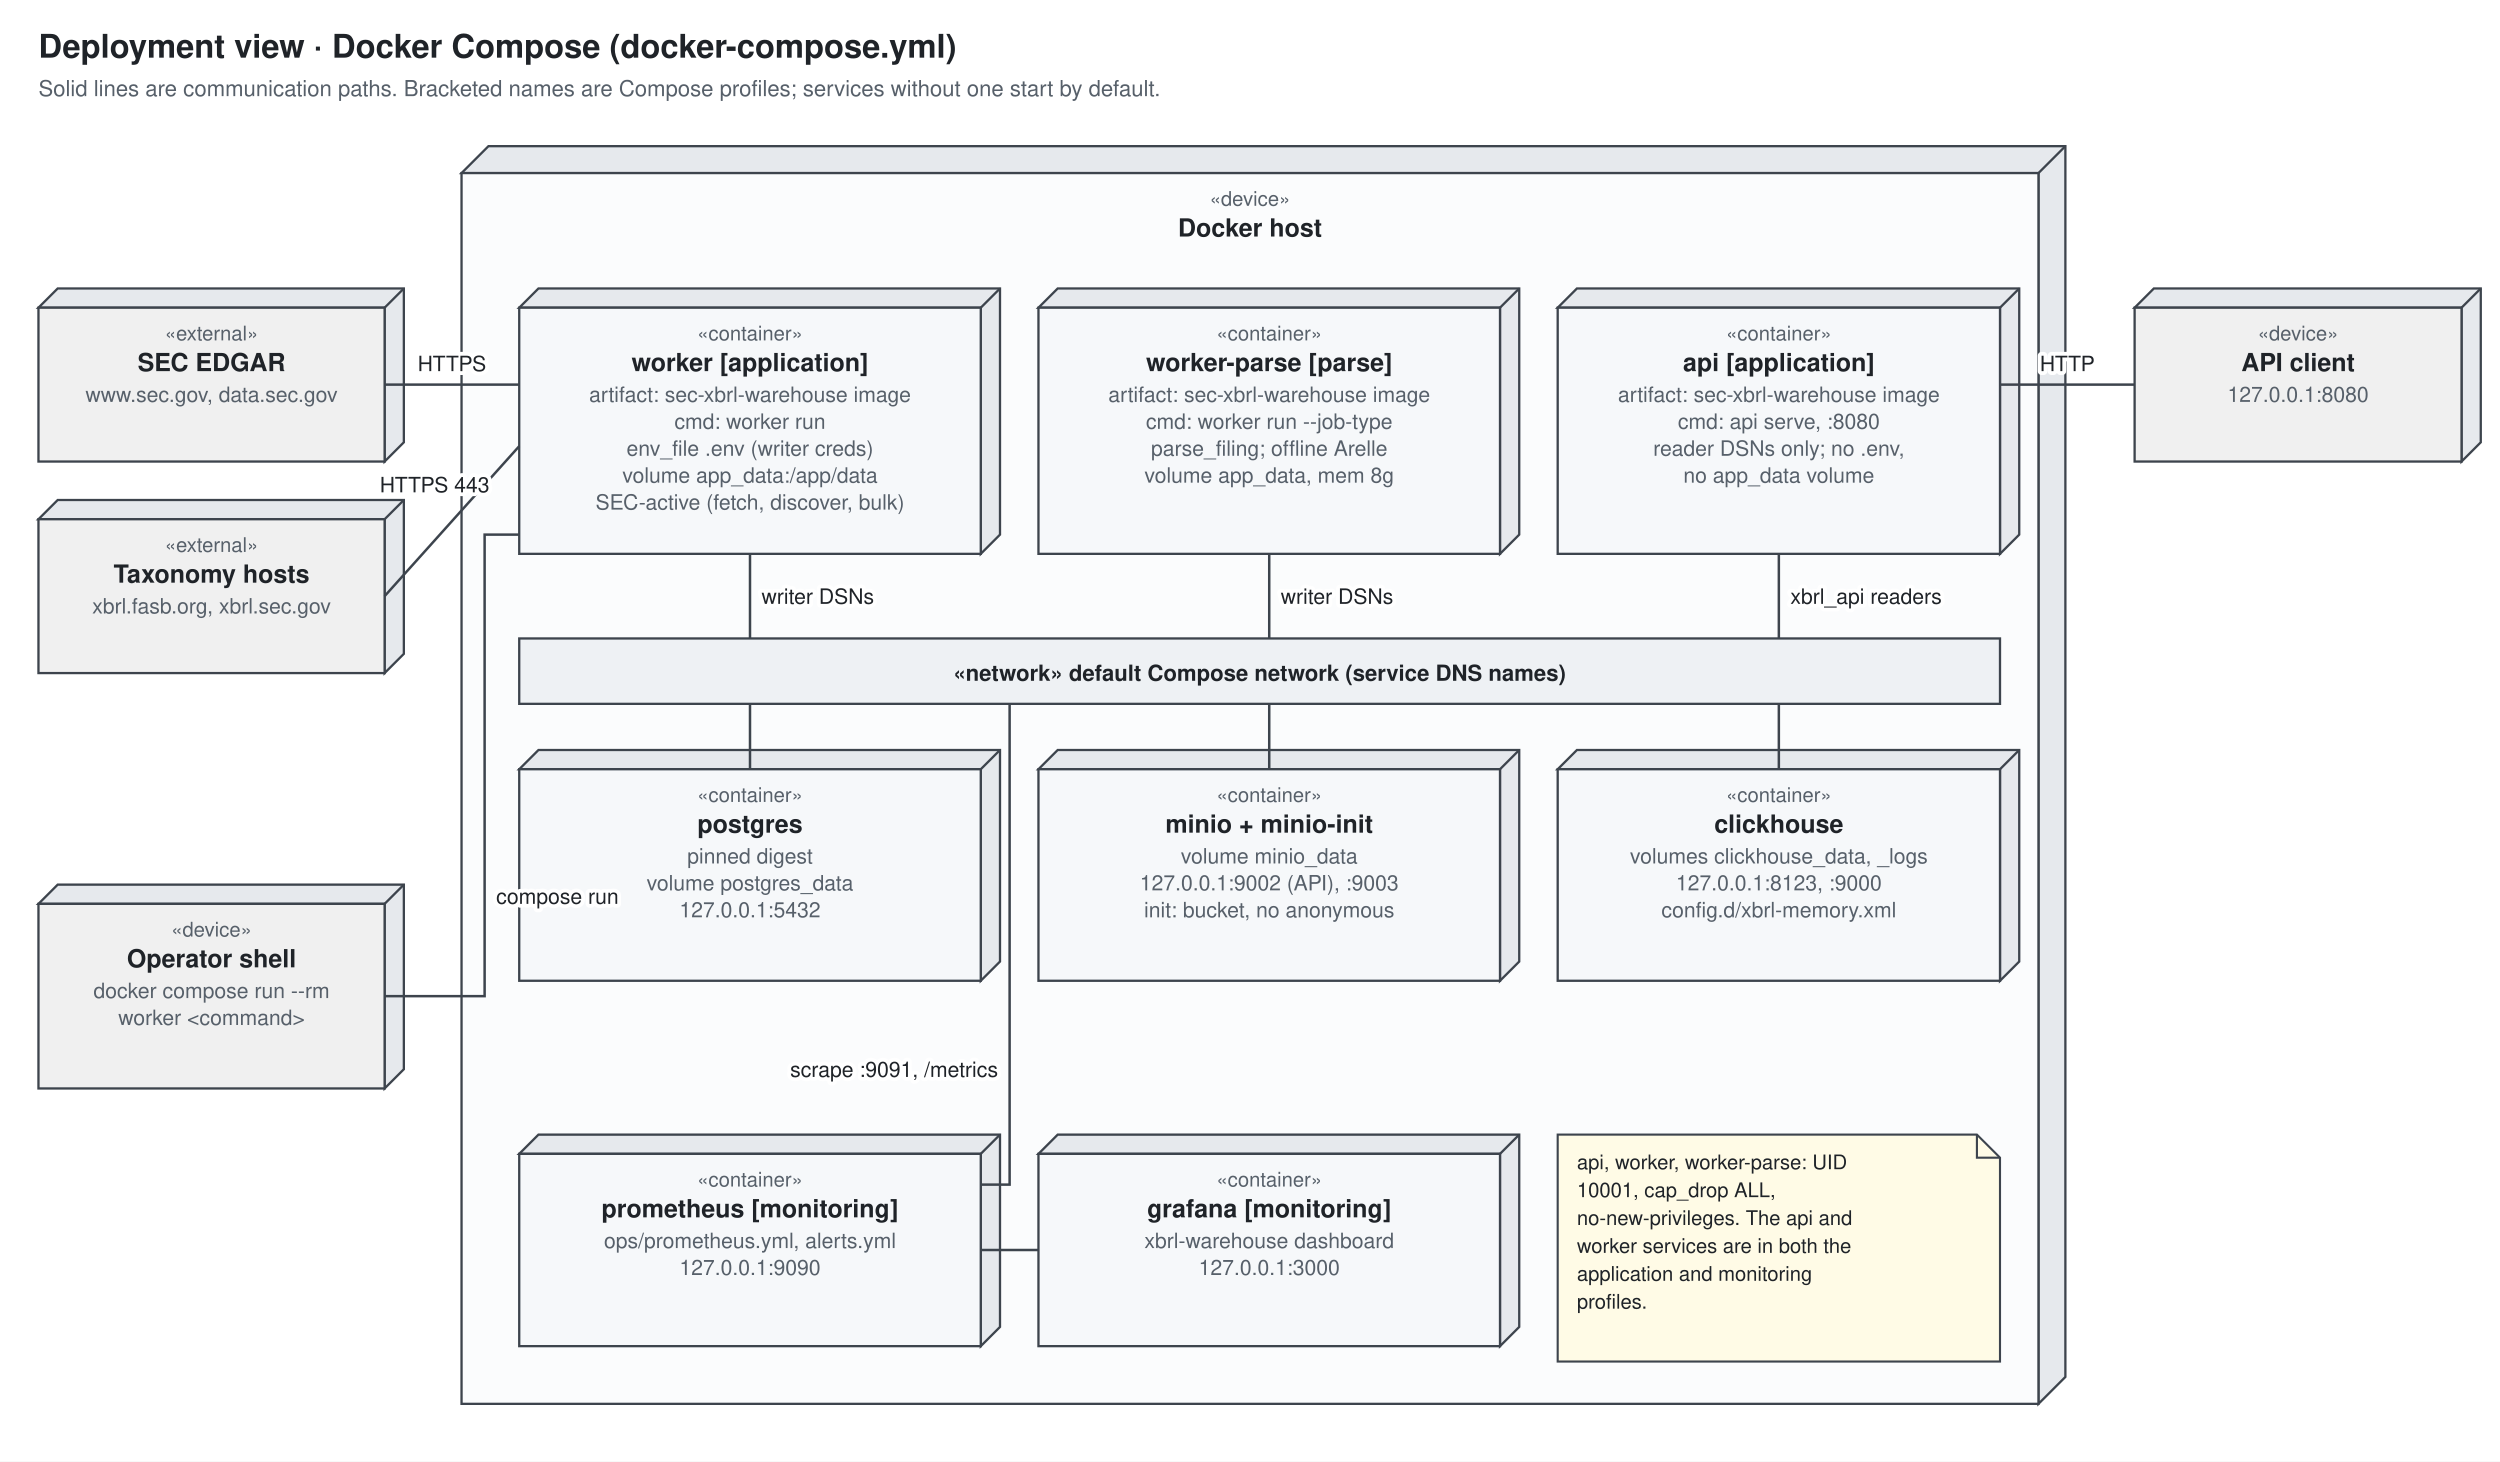
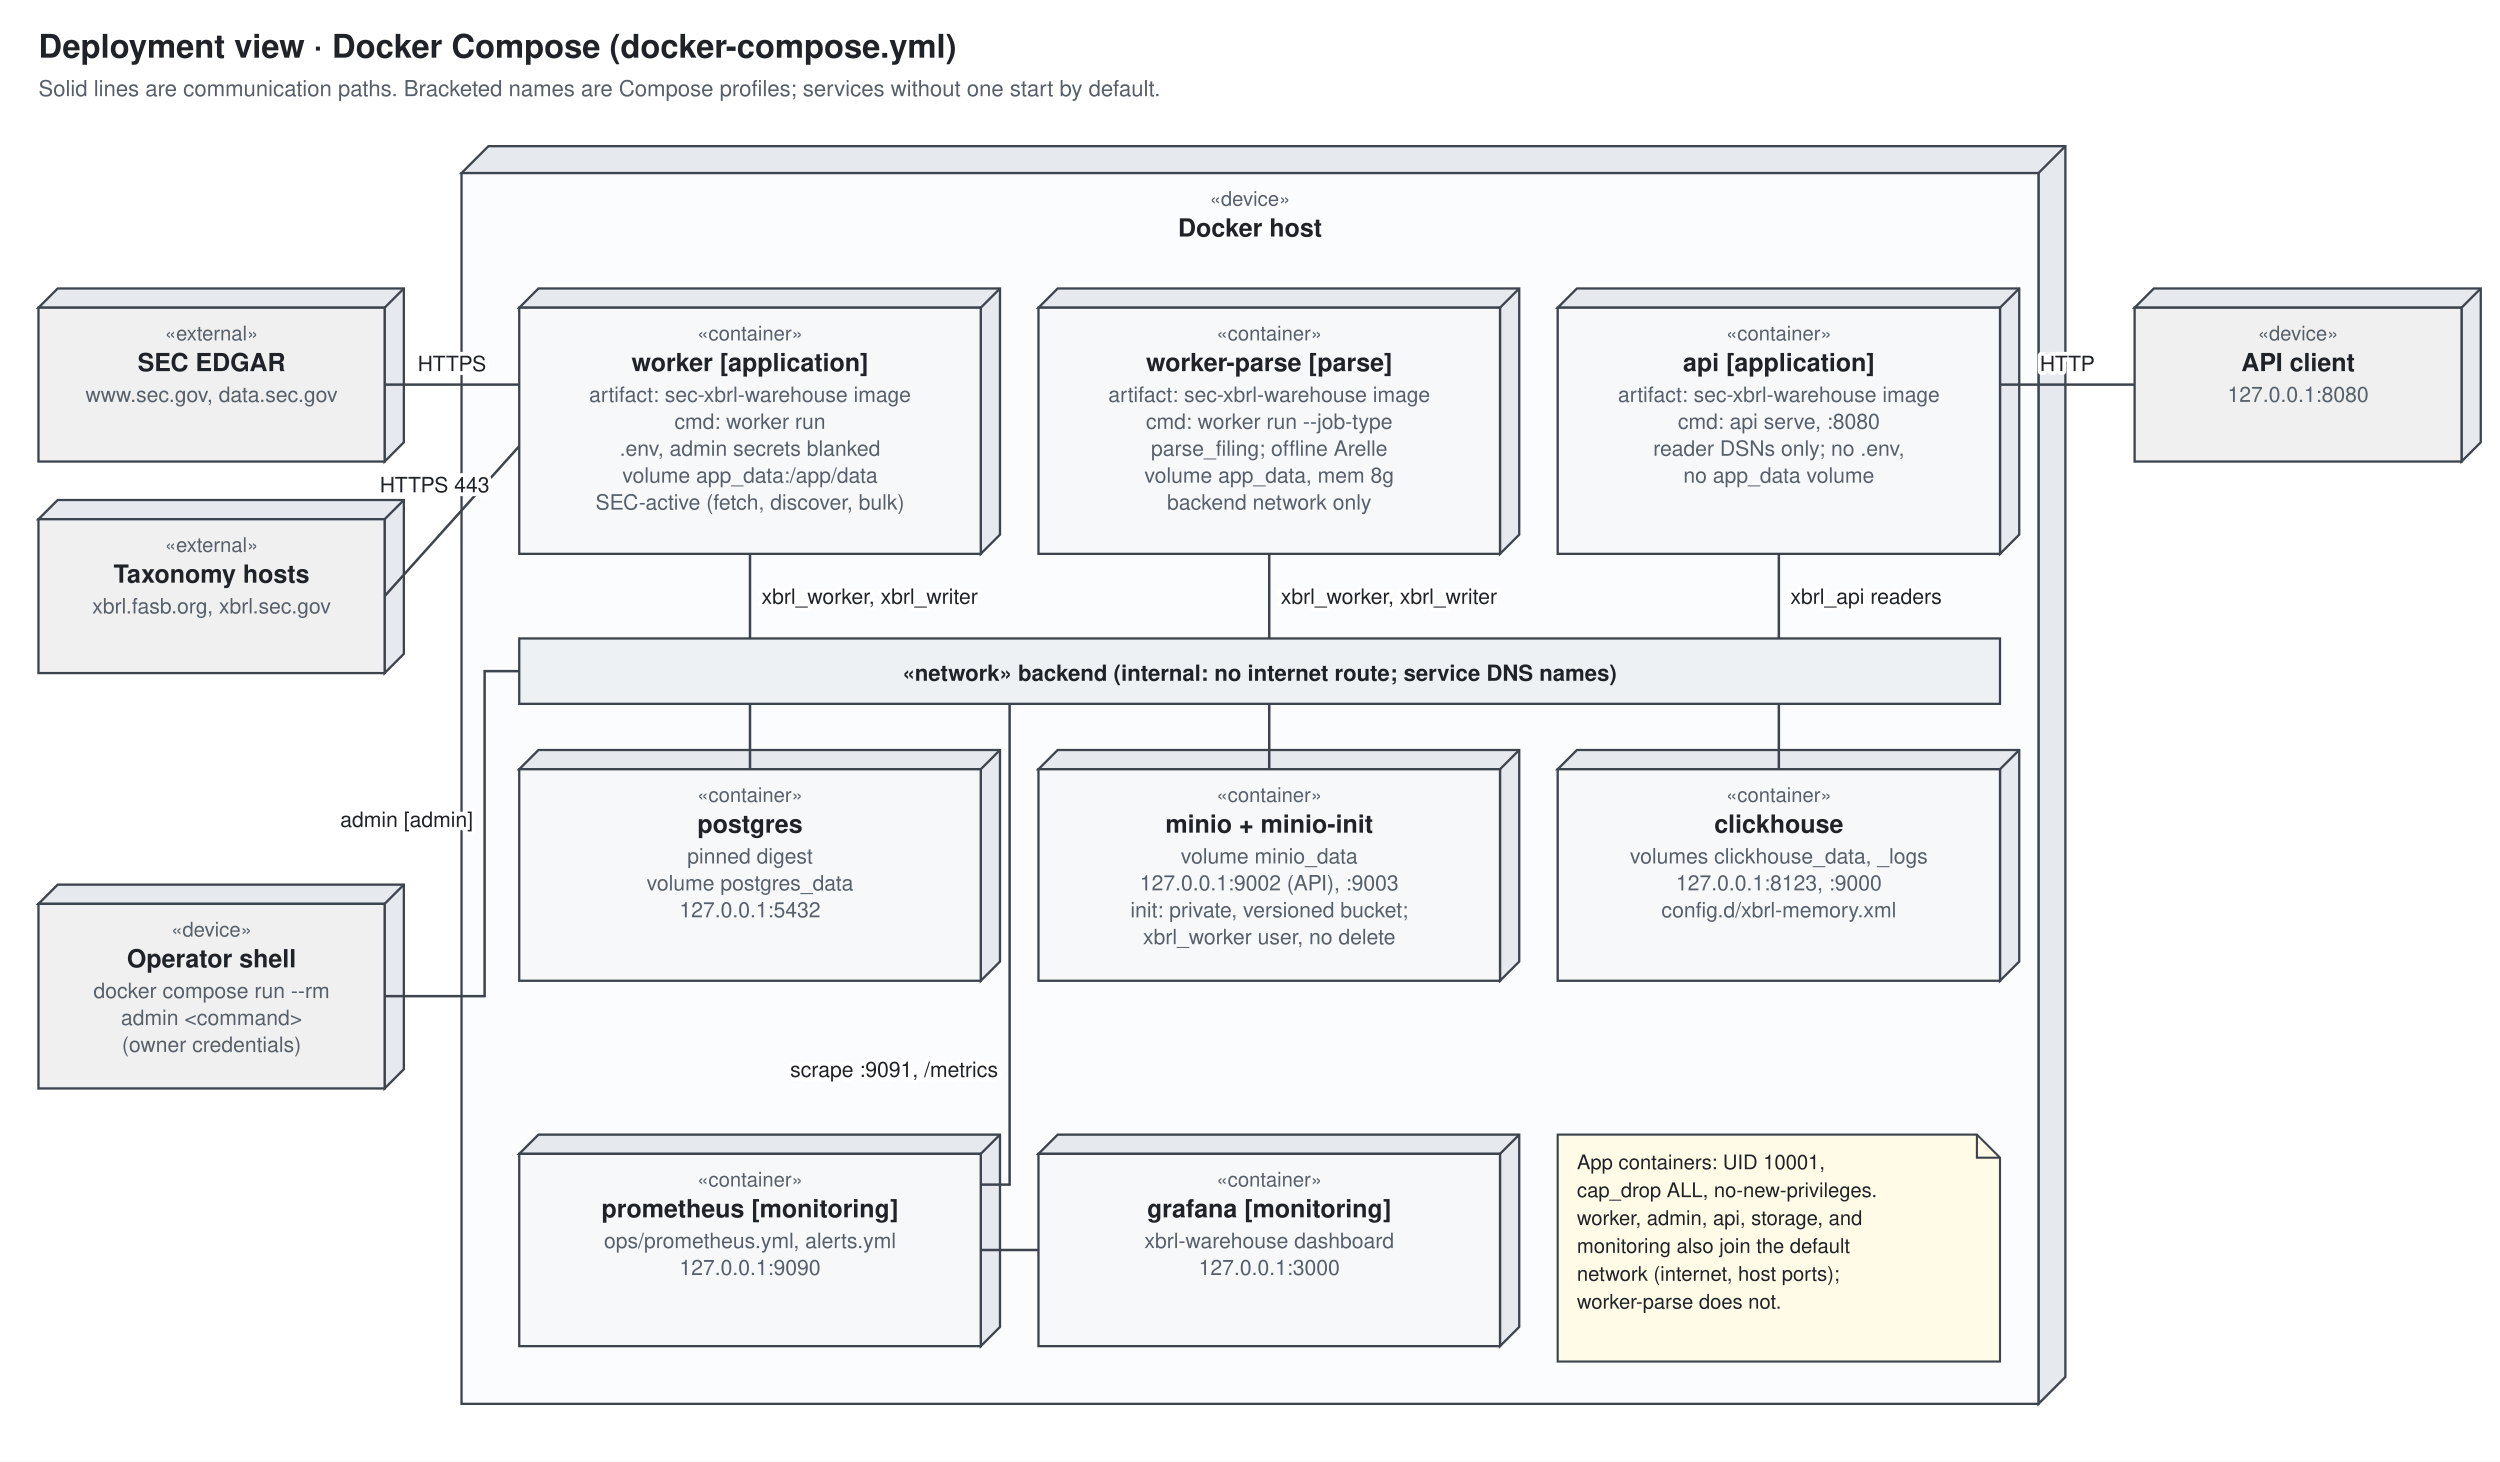
<svg xmlns="http://www.w3.org/2000/svg" viewBox="0 0 1300 760" width="1300" height="760" role="img" aria-labelledby="t d">
  <defs>
    <marker id="open" viewBox="0 0 12 12" refX="11" refY="6" markerWidth="12" markerHeight="12" markerUnits="userSpaceOnUse" orient="auto-start-reverse">
      <path d="M1,1 L11,6 L1,11" fill="none" stroke="#3d444d" stroke-width="1.4" />
    </marker>
    <marker id="filled" viewBox="0 0 12 12" refX="11" refY="6" markerWidth="11" markerHeight="11" markerUnits="userSpaceOnUse" orient="auto-start-reverse">
      <path d="M1,1 L11,6 L1,11 Z" fill="#3d444d" />
    </marker>
    <marker id="diamond" viewBox="0 0 16 10" refX="1" refY="5" markerWidth="16" markerHeight="10" markerUnits="userSpaceOnUse" orient="auto-start-reverse">
      <path d="M1,5 L8,1 L15,5 L8,9 Z" fill="#3d444d" />
    </marker>
  </defs>
  <style>
text { font-family: -apple-system, 'Segoe UI', Helvetica, Arial, sans-serif; fill: #1f2328; }
.m { fill: #57606a; }
.halo { paint-order: stroke; stroke: #ffffff; stroke-width: 4px; stroke-linejoin: round; }
</style>
  <rect width="1300" height="760" fill="#ffffff" />
  <text x="20" y="30" font-size="17" text-anchor="start" font-weight="600">Deployment view · Docker Compose (docker-compose.yml)</text>
  <text x="20" y="50" font-size="11.5" text-anchor="start" class="m">Solid lines are communication paths. Bracketed names are Compose profiles; services without one start by default.</text>
  <path d="M240,90 L254,76 L1074,76 L1074,716 L1060,730 L1060,90 Z" fill="#e6e9ed" stroke="#3d444d" stroke-width="1.2" />
  <path d="M1060,90 L1074,76" stroke="#3d444d" stroke-width="1.2" />
  <rect x="240" y="90" width="820" height="640" rx="0" fill="#fbfcfd" stroke="#3d444d" stroke-width="1.2" />
  <text x="650.0" y="107" font-size="10.5" text-anchor="middle" class="m">«device»</text>
  <text x="650.0" y="123" font-size="13" text-anchor="middle" font-weight="600">Docker host</text>
  <path d="M270,160 L280,150 L520,150 L520,278 L510,288 L510,160 Z" fill="#e6e9ed" stroke="#3d444d" stroke-width="1.2" />
  <path d="M510,160 L520,150" stroke="#3d444d" stroke-width="1.2" />
  <rect x="270" y="160" width="240" height="128" rx="0" fill="#f6f8fa" stroke="#3d444d" stroke-width="1.2" />
  <text x="390.0" y="177" font-size="10.5" text-anchor="middle" class="m">«container»</text>
  <text x="390.0" y="193" font-size="13" text-anchor="middle" font-weight="600">worker  [application]</text>
  <text x="390.0" y="209" font-size="11" text-anchor="middle" class="m">artifact: sec-xbrl-warehouse image</text>
  <text x="390.0" y="223" font-size="11" text-anchor="middle" class="m">cmd: worker run</text>
-   <text x="390.0" y="237" font-size="11" text-anchor="middle" class="m">env_file .env (writer creds)</text>
+   <text x="390.0" y="237" font-size="11" text-anchor="middle" class="m">.env, admin secrets blanked</text>
  <text x="390.0" y="251" font-size="11" text-anchor="middle" class="m">volume app_data:/app/data</text>
  <text x="390.0" y="265" font-size="11" text-anchor="middle" class="m">SEC-active (fetch, discover, bulk)</text>
  <path d="M540,160 L550,150 L790,150 L790,278 L780,288 L780,160 Z" fill="#e6e9ed" stroke="#3d444d" stroke-width="1.2" />
  <path d="M780,160 L790,150" stroke="#3d444d" stroke-width="1.2" />
  <rect x="540" y="160" width="240" height="128" rx="0" fill="#f6f8fa" stroke="#3d444d" stroke-width="1.2" />
  <text x="660.0" y="177" font-size="10.5" text-anchor="middle" class="m">«container»</text>
  <text x="660.0" y="193" font-size="13" text-anchor="middle" font-weight="600">worker-parse  [parse]</text>
  <text x="660.0" y="209" font-size="11" text-anchor="middle" class="m">artifact: sec-xbrl-warehouse image</text>
  <text x="660.0" y="223" font-size="11" text-anchor="middle" class="m">cmd: worker run --job-type</text>
  <text x="660.0" y="237" font-size="11" text-anchor="middle" class="m">parse_filing; offline Arelle</text>
  <text x="660.0" y="251" font-size="11" text-anchor="middle" class="m">volume app_data, mem 8g</text>
+   <text x="660.0" y="265" font-size="11" text-anchor="middle" class="m">backend network only</text>
  <path d="M810,160 L820,150 L1050,150 L1050,278 L1040,288 L1040,160 Z" fill="#e6e9ed" stroke="#3d444d" stroke-width="1.2" />
  <path d="M1040,160 L1050,150" stroke="#3d444d" stroke-width="1.2" />
  <rect x="810" y="160" width="230" height="128" rx="0" fill="#f6f8fa" stroke="#3d444d" stroke-width="1.2" />
  <text x="925.0" y="177" font-size="10.5" text-anchor="middle" class="m">«container»</text>
  <text x="925.0" y="193" font-size="13" text-anchor="middle" font-weight="600">api  [application]</text>
  <text x="925.0" y="209" font-size="11" text-anchor="middle" class="m">artifact: sec-xbrl-warehouse image</text>
  <text x="925.0" y="223" font-size="11" text-anchor="middle" class="m">cmd: api serve, :8080</text>
  <text x="925.0" y="237" font-size="11" text-anchor="middle" class="m">reader DSNs only; no .env,</text>
  <text x="925.0" y="251" font-size="11" text-anchor="middle" class="m">no app_data volume</text>
  <path d="M270,400 L280,390 L520,390 L520,500 L510,510 L510,400 Z" fill="#e6e9ed" stroke="#3d444d" stroke-width="1.2" />
  <path d="M510,400 L520,390" stroke="#3d444d" stroke-width="1.2" />
  <rect x="270" y="400" width="240" height="110" rx="0" fill="#f6f8fa" stroke="#3d444d" stroke-width="1.2" />
  <text x="390.0" y="417" font-size="10.5" text-anchor="middle" class="m">«container»</text>
  <text x="390.0" y="433" font-size="13" text-anchor="middle" font-weight="600">postgres</text>
  <text x="390.0" y="449" font-size="11" text-anchor="middle" class="m">pinned digest</text>
  <text x="390.0" y="463" font-size="11" text-anchor="middle" class="m">volume postgres_data</text>
  <text x="390.0" y="477" font-size="11" text-anchor="middle" class="m">127.0.0.1:5432</text>
  <path d="M540,400 L550,390 L790,390 L790,500 L780,510 L780,400 Z" fill="#e6e9ed" stroke="#3d444d" stroke-width="1.2" />
  <path d="M780,400 L790,390" stroke="#3d444d" stroke-width="1.2" />
  <rect x="540" y="400" width="240" height="110" rx="0" fill="#f6f8fa" stroke="#3d444d" stroke-width="1.2" />
  <text x="660.0" y="417" font-size="10.5" text-anchor="middle" class="m">«container»</text>
  <text x="660.0" y="433" font-size="13" text-anchor="middle" font-weight="600">minio + minio-init</text>
  <text x="660.0" y="449" font-size="11" text-anchor="middle" class="m">volume minio_data</text>
  <text x="660.0" y="463" font-size="11" text-anchor="middle" class="m">127.0.0.1:9002 (API), :9003</text>
-   <text x="660.0" y="477" font-size="11" text-anchor="middle" class="m">init: bucket, no anonymous</text>
+   <text x="660.0" y="477" font-size="11" text-anchor="middle" class="m">init: private, versioned bucket;</text>
+   <text x="660.0" y="491" font-size="11" text-anchor="middle" class="m">xbrl_worker user, no delete</text>
  <path d="M810,400 L820,390 L1050,390 L1050,500 L1040,510 L1040,400 Z" fill="#e6e9ed" stroke="#3d444d" stroke-width="1.2" />
  <path d="M1040,400 L1050,390" stroke="#3d444d" stroke-width="1.2" />
  <rect x="810" y="400" width="230" height="110" rx="0" fill="#f6f8fa" stroke="#3d444d" stroke-width="1.2" />
  <text x="925.0" y="417" font-size="10.5" text-anchor="middle" class="m">«container»</text>
  <text x="925.0" y="433" font-size="13" text-anchor="middle" font-weight="600">clickhouse</text>
  <text x="925.0" y="449" font-size="11" text-anchor="middle" class="m">volumes clickhouse_data, _logs</text>
  <text x="925.0" y="463" font-size="11" text-anchor="middle" class="m">127.0.0.1:8123, :9000</text>
  <text x="925.0" y="477" font-size="11" text-anchor="middle" class="m">config.d/xbrl-memory.xml</text>
  <path d="M270,600 L280,590 L520,590 L520,690 L510,700 L510,600 Z" fill="#e6e9ed" stroke="#3d444d" stroke-width="1.2" />
  <path d="M510,600 L520,590" stroke="#3d444d" stroke-width="1.2" />
  <rect x="270" y="600" width="240" height="100" rx="0" fill="#f6f8fa" stroke="#3d444d" stroke-width="1.2" />
  <text x="390.0" y="617" font-size="10.5" text-anchor="middle" class="m">«container»</text>
  <text x="390.0" y="633" font-size="13" text-anchor="middle" font-weight="600">prometheus  [monitoring]</text>
  <text x="390.0" y="649" font-size="11" text-anchor="middle" class="m">ops/prometheus.yml, alerts.yml</text>
  <text x="390.0" y="663" font-size="11" text-anchor="middle" class="m">127.0.0.1:9090</text>
  <path d="M540,600 L550,590 L790,590 L790,690 L780,700 L780,600 Z" fill="#e6e9ed" stroke="#3d444d" stroke-width="1.2" />
  <path d="M780,600 L790,590" stroke="#3d444d" stroke-width="1.2" />
  <rect x="540" y="600" width="240" height="100" rx="0" fill="#f6f8fa" stroke="#3d444d" stroke-width="1.2" />
  <text x="660.0" y="617" font-size="10.5" text-anchor="middle" class="m">«container»</text>
  <text x="660.0" y="633" font-size="13" text-anchor="middle" font-weight="600">grafana  [monitoring]</text>
  <text x="660.0" y="649" font-size="11" text-anchor="middle" class="m">xbrl-warehouse dashboard</text>
  <text x="660.0" y="663" font-size="11" text-anchor="middle" class="m">127.0.0.1:3000</text>
  <path d="M810,590 L1028,590 L1040,602 L1040,708 L810,708 Z" fill="#fffbe6" stroke="#3d444d" stroke-width="1.1" />
  <path d="M1028,590 L1028,602 L1040,602" fill="none" stroke="#3d444d" stroke-width="1.1" />
-   <text x="820" y="608" font-size="10.5" text-anchor="start">api, worker, worker-parse: UID</text>
-   <text x="820" y="622.5" font-size="10.5" text-anchor="start">10001, cap_drop ALL,</text>
-   <text x="820" y="637.0" font-size="10.5" text-anchor="start">no-new-privileges. The api and</text>
-   <text x="820" y="651.5" font-size="10.5" text-anchor="start">worker services are in both the</text>
-   <text x="820" y="666.0" font-size="10.5" text-anchor="start">application and monitoring</text>
-   <text x="820" y="680.5" font-size="10.5" text-anchor="start">profiles.</text>
+   <text x="820" y="608" font-size="10.5" text-anchor="start">App containers: UID 10001,</text>
+   <text x="820" y="622.5" font-size="10.5" text-anchor="start">cap_drop ALL, no-new-privileges.</text>
+   <text x="820" y="637.0" font-size="10.5" text-anchor="start">worker, admin, api, storage, and</text>
+   <text x="820" y="651.5" font-size="10.5" text-anchor="start">monitoring also join the default</text>
+   <text x="820" y="666.0" font-size="10.5" text-anchor="start">network (internet, host ports);</text>
+   <text x="820" y="680.5" font-size="10.5" text-anchor="start">worker-parse does not.</text>
  <path d="M20,160 L30,150 L210,150 L210,230 L200,240 L200,160 Z" fill="#e6e9ed" stroke="#3d444d" stroke-width="1.2" />
  <path d="M200,160 L210,150" stroke="#3d444d" stroke-width="1.2" />
  <rect x="20" y="160" width="180" height="80" rx="0" fill="#f0f0f0" stroke="#3d444d" stroke-width="1.2" />
  <text x="110.0" y="177" font-size="10.5" text-anchor="middle" class="m">«external»</text>
  <text x="110.0" y="193" font-size="13" text-anchor="middle" font-weight="600">SEC EDGAR</text>
  <text x="110.0" y="209" font-size="11" text-anchor="middle" class="m">www.sec.gov, data.sec.gov</text>
  <path d="M20,270 L30,260 L210,260 L210,340 L200,350 L200,270 Z" fill="#e6e9ed" stroke="#3d444d" stroke-width="1.2" />
  <path d="M200,270 L210,260" stroke="#3d444d" stroke-width="1.2" />
  <rect x="20" y="270" width="180" height="80" rx="0" fill="#f0f0f0" stroke="#3d444d" stroke-width="1.2" />
  <text x="110.0" y="287" font-size="10.5" text-anchor="middle" class="m">«external»</text>
  <text x="110.0" y="303" font-size="13" text-anchor="middle" font-weight="600">Taxonomy hosts</text>
  <text x="110.0" y="319" font-size="11" text-anchor="middle" class="m">xbrl.fasb.org, xbrl.sec.gov</text>
  <path d="M20,470 L30,460 L210,460 L210,556 L200,566 L200,470 Z" fill="#e6e9ed" stroke="#3d444d" stroke-width="1.2" />
  <path d="M200,470 L210,460" stroke="#3d444d" stroke-width="1.2" />
  <rect x="20" y="470" width="180" height="96" rx="0" fill="#f0f0f0" stroke="#3d444d" stroke-width="1.2" />
  <text x="110.0" y="487" font-size="10.5" text-anchor="middle" class="m">«device»</text>
  <text x="110.0" y="503" font-size="13" text-anchor="middle" font-weight="600">Operator shell</text>
  <text x="110.0" y="519" font-size="11" text-anchor="middle" class="m">docker compose run --rm</text>
-   <text x="110.0" y="533" font-size="11" text-anchor="middle" class="m">worker &lt;command&gt;</text>
+   <text x="110.0" y="533" font-size="11" text-anchor="middle" class="m">admin &lt;command&gt;</text>
+   <text x="110.0" y="547" font-size="11" text-anchor="middle" class="m">(owner credentials)</text>
  <path d="M1110,160 L1120,150 L1290,150 L1290,230 L1280,240 L1280,160 Z" fill="#e6e9ed" stroke="#3d444d" stroke-width="1.2" />
  <path d="M1280,160 L1290,150" stroke="#3d444d" stroke-width="1.2" />
  <rect x="1110" y="160" width="170" height="80" rx="0" fill="#f0f0f0" stroke="#3d444d" stroke-width="1.2" />
  <text x="1195.0" y="177" font-size="10.5" text-anchor="middle" class="m">«device»</text>
  <text x="1195.0" y="193" font-size="13" text-anchor="middle" font-weight="600">API client</text>
  <text x="1195.0" y="209" font-size="11" text-anchor="middle" class="m">127.0.0.1:8080</text>
  <path d="M200,200 L270,200" fill="none" stroke="#3d444d" stroke-width="1.3" />
  <text x="235" y="193" font-size="11" text-anchor="middle" class="halo">HTTPS</text>
  <path d="M200,310 L270,232" fill="none" stroke="#3d444d" stroke-width="1.3" />
  <text x="226" y="256" font-size="11" text-anchor="middle" class="halo">HTTPS 443</text>
-   <path d="M200,518 L252,518 L252,278 L270,278" fill="none" stroke="#3d444d" stroke-width="1.3" />
-   <text x="258" y="470" font-size="11" text-anchor="start" class="halo">compose run</text>
+   <path d="M200,518 L252,518 L252,349 L270,349" fill="none" stroke="#3d444d" stroke-width="1.3" />
+   <text x="246" y="430" font-size="11" text-anchor="end" class="halo">admin [admin]</text>
  <path d="M1110,200 L1040,200" fill="none" stroke="#3d444d" stroke-width="1.3" />
  <text x="1075" y="193" font-size="11" text-anchor="middle" class="halo">HTTP</text>
  <rect x="270" y="332" width="770" height="34" rx="0" fill="#eef1f4" stroke="#3d444d" stroke-width="1.2" />
-   <text x="655" y="354" font-size="11.5" text-anchor="middle" font-weight="600">«network» default Compose network (service DNS names)</text>
+   <text x="655" y="354" font-size="11.5" text-anchor="middle" font-weight="600">«network» backend (internal: no internet route; service DNS names)</text>
  <path d="M390,288 L390,332" fill="none" stroke="#3d444d" stroke-width="1.3" />
-   <text x="396" y="314" font-size="11" text-anchor="start" class="halo">writer DSNs</text>
+   <text x="396" y="314" font-size="11" text-anchor="start" class="halo">xbrl_worker, xbrl_writer</text>
  <path d="M660,288 L660,332" fill="none" stroke="#3d444d" stroke-width="1.3" />
-   <text x="666" y="314" font-size="11" text-anchor="start" class="halo">writer DSNs</text>
+   <text x="666" y="314" font-size="11" text-anchor="start" class="halo">xbrl_worker, xbrl_writer</text>
  <path d="M925,288 L925,332" fill="none" stroke="#3d444d" stroke-width="1.3" />
  <text x="931" y="314" font-size="11" text-anchor="start" class="halo">xbrl_api readers</text>
  <path d="M390,366 L390,400" fill="none" stroke="#3d444d" stroke-width="1.3" />
  <path d="M660,366 L660,400" fill="none" stroke="#3d444d" stroke-width="1.3" />
  <path d="M925,366 L925,400" fill="none" stroke="#3d444d" stroke-width="1.3" />
  <path d="M510,650 L540,650" fill="none" stroke="#3d444d" stroke-width="1.3" />
  <path d="M510,616 L525,616 L525,366" fill="none" stroke="#3d444d" stroke-width="1.3" />
  <text x="519" y="560" font-size="11" text-anchor="end" class="halo">scrape :9091, /metrics</text>
</svg>
